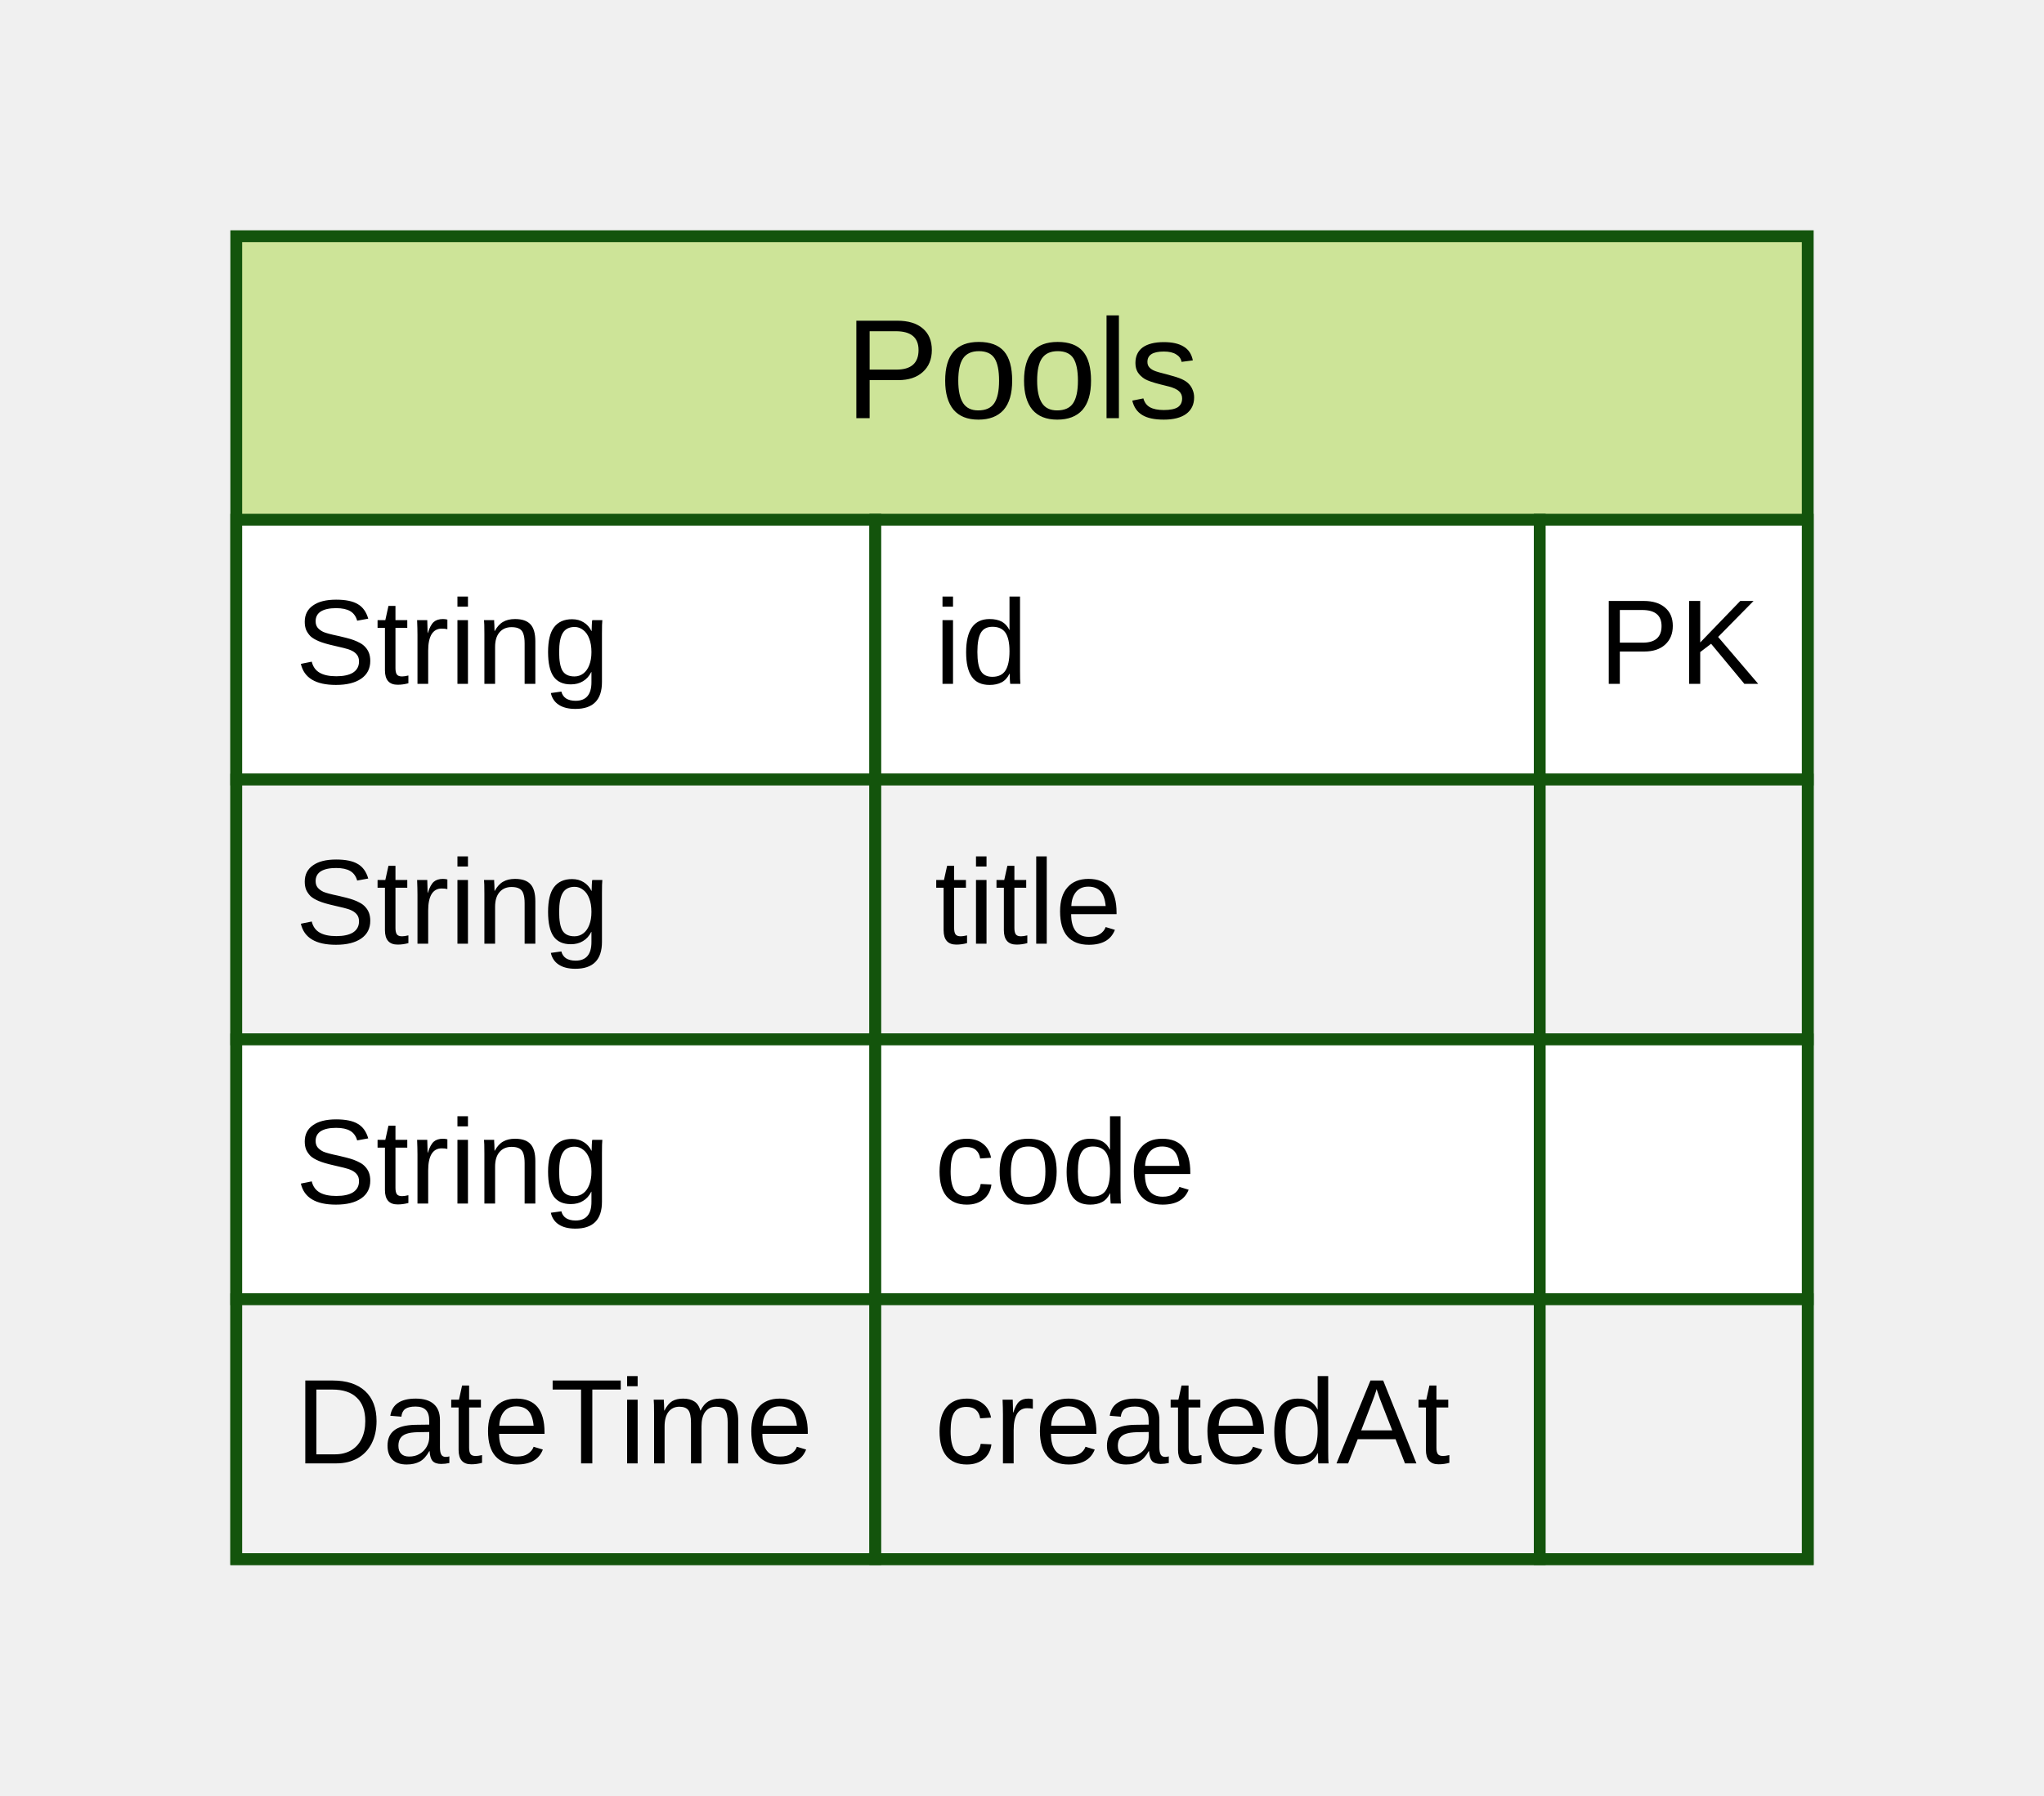
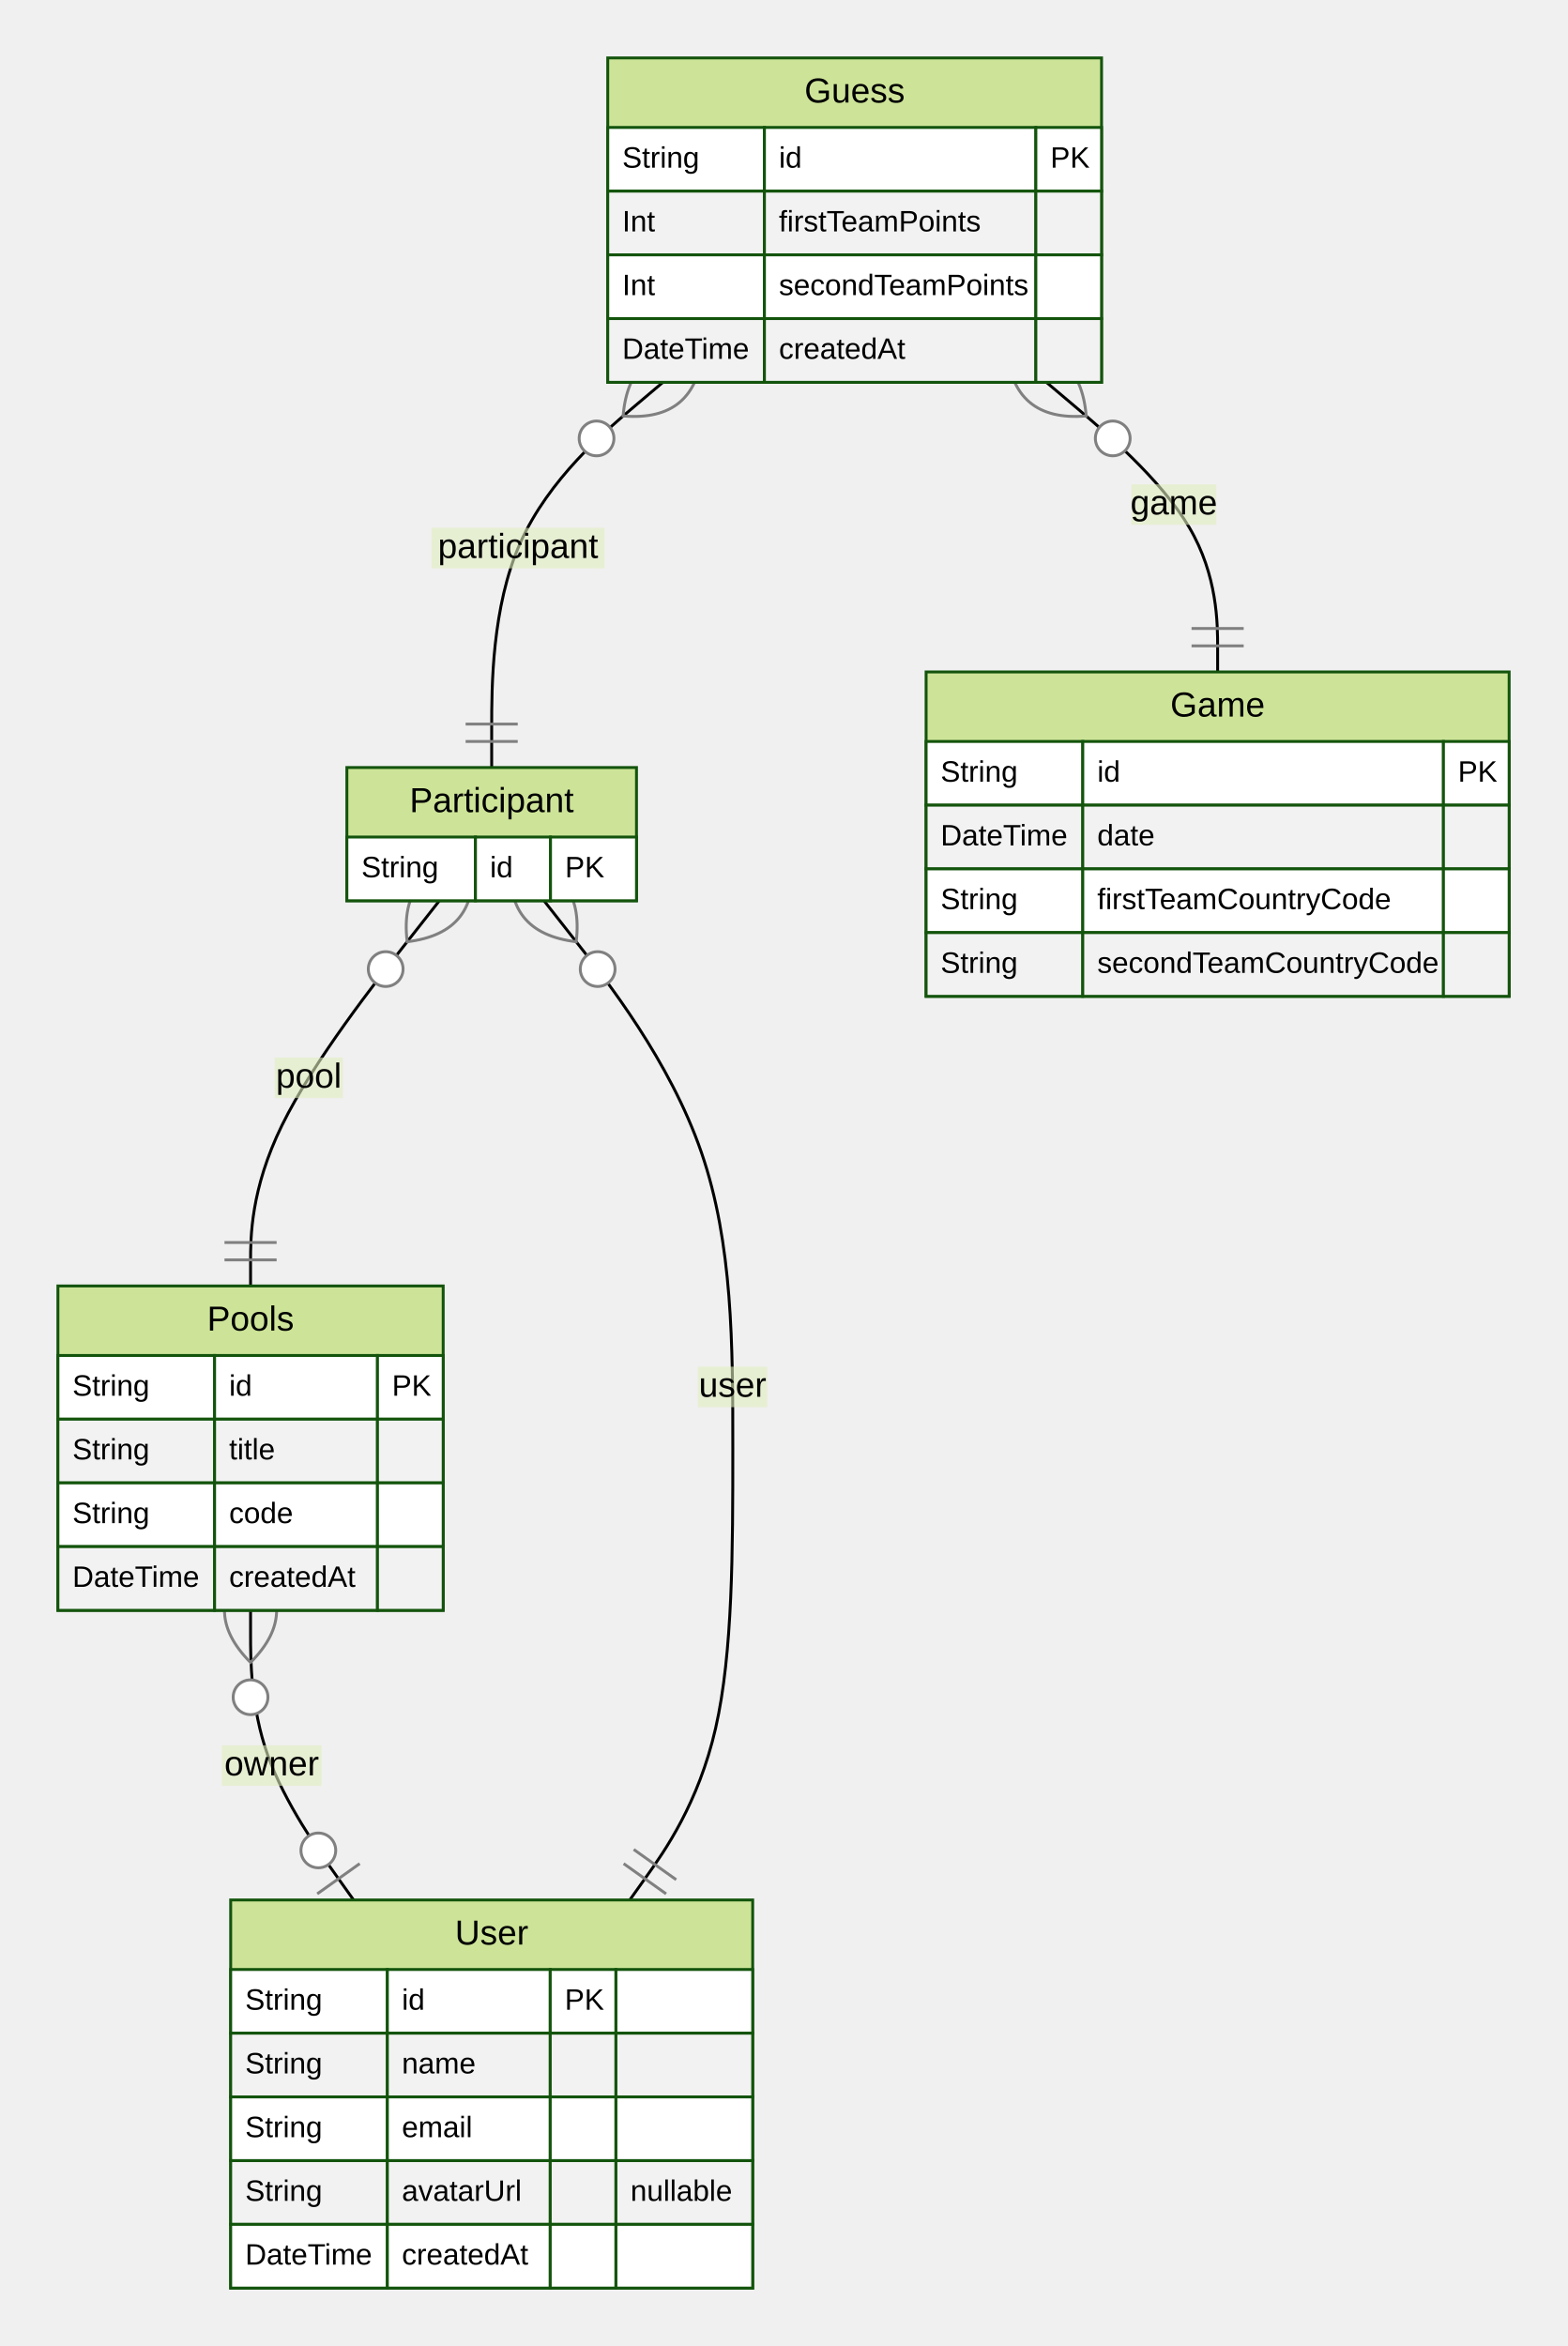
- <svg xmlns="http://www.w3.org/2000/svg" aria-labelledby="chart-title-mermaid-0 chart-desc-mermaid-0" role="img" viewBox="0 0 173.026 152" style="max-width: 173.026px; background-color: white;" width="100%" id="mermaid-0">
+ <svg xmlns="http://www.w3.org/2000/svg" aria-labelledby="chart-title-mermaid-0 chart-desc-mermaid-0" role="img" viewBox="0 0 541.082 810" style="max-width: 541.082px; background-color: white;" width="100%" id="mermaid-0">
  <style>#mermaid-0 {font-family:"trebuchet ms",verdana,arial,sans-serif;font-size:16px;fill:#000000;}#mermaid-0 .error-icon{fill:#552222;}#mermaid-0 .error-text{fill:#552222;stroke:#552222;}#mermaid-0 .edge-thickness-normal{stroke-width:2px;}#mermaid-0 .edge-thickness-thick{stroke-width:3.5px;}#mermaid-0 .edge-pattern-solid{stroke-dasharray:0;}#mermaid-0 .edge-pattern-dashed{stroke-dasharray:3;}#mermaid-0 .edge-pattern-dotted{stroke-dasharray:2;}#mermaid-0 .marker{fill:#000000;stroke:#000000;}#mermaid-0 .marker.cross{stroke:#000000;}#mermaid-0 svg{font-family:"trebuchet ms",verdana,arial,sans-serif;font-size:16px;}#mermaid-0 .entityBox{fill:#cde498;stroke:#13540c;}#mermaid-0 .attributeBoxOdd{fill:#ffffff;stroke:#13540c;}#mermaid-0 .attributeBoxEven{fill:#f2f2f2;stroke:#13540c;}#mermaid-0 .relationshipLabelBox{fill:hsl(78.158, 58.462%, 84.51%);opacity:0.7;background-color:hsl(78.158, 58.462%, 84.51%);}#mermaid-0 .relationshipLabelBox rect{opacity:0.5;}#mermaid-0 .relationshipLine{stroke:#000000;}#mermaid-0 :root{--mermaid-font-family:"trebuchet ms",verdana,arial,sans-serif;}</style>
  <g />
  <defs>
    <marker orient="auto" markerHeight="18" markerWidth="18" refY="9" refX="0" id="ONLY_ONE_START">
      <path d="M9,0 L9,18 M15,0 L15,18" fill="none" stroke="gray" />
    </marker>
  </defs>
  <defs>
    <marker orient="auto" markerHeight="18" markerWidth="18" refY="9" refX="18" id="ONLY_ONE_END">
      <path d="M3,0 L3,18 M9,0 L9,18" fill="none" stroke="gray" />
    </marker>
  </defs>
  <defs>
    <marker orient="auto" markerHeight="18" markerWidth="30" refY="9" refX="0" id="ZERO_OR_ONE_START">
      <circle r="6" cy="9" cx="21" fill="white" stroke="gray" />
      <path d="M9,0 L9,18" fill="none" stroke="gray" />
    </marker>
  </defs>
  <defs>
    <marker orient="auto" markerHeight="18" markerWidth="30" refY="9" refX="30" id="ZERO_OR_ONE_END">
      <circle r="6" cy="9" cx="9" fill="white" stroke="gray" />
      <path d="M21,0 L21,18" fill="none" stroke="gray" />
    </marker>
  </defs>
  <defs>
    <marker orient="auto" markerHeight="36" markerWidth="45" refY="18" refX="18" id="ONE_OR_MORE_START">
      <path d="M0,18 Q 18,0 36,18 Q 18,36 0,18 M42,9 L42,27" fill="none" stroke="gray" />
    </marker>
  </defs>
  <defs>
    <marker orient="auto" markerHeight="36" markerWidth="45" refY="18" refX="27" id="ONE_OR_MORE_END">
      <path d="M3,9 L3,27 M9,18 Q27,0 45,18 Q27,36 9,18" fill="none" stroke="gray" />
    </marker>
  </defs>
  <defs>
    <marker orient="auto" markerHeight="36" markerWidth="57" refY="18" refX="18" id="ZERO_OR_MORE_START">
      <circle r="6" cy="18" cx="48" fill="white" stroke="gray" />
      <path d="M0,18 Q18,0 36,18 Q18,36 0,18" fill="none" stroke="gray" />
    </marker>
  </defs>
  <defs>
    <marker orient="auto" markerHeight="36" markerWidth="57" refY="18" refX="39" id="ZERO_OR_MORE_END">
      <circle r="6" cy="18" cx="9" fill="white" stroke="gray" />
      <path d="M21,18 Q39,0 57,18 Q39,36 21,18" fill="none" stroke="gray" />
    </marker>
  </defs>
-   <g transform="translate(20,20 )" id="Pools">
+   <path marker-start="url(#ZERO_OR_MORE_START)" marker-end="url(#ZERO_OR_ONE_END)" fill="none" stroke="gray" d="M86.513,556L86.513,564.333C86.513,572.667,86.513,589.333,92.443,606C98.373,622.667,110.233,639.333,116.163,647.667L122.093,656" class="er relationshipLine" />
+   <path marker-start="url(#ZERO_OR_MORE_START)" marker-end="url(#ONLY_ONE_END)" fill="none" stroke="gray" d="M187.835,311L198.7,324.833C209.565,338.667,231.296,366.333,242.161,397.833C253.026,429.333,253.026,464.667,253.026,500C253.026,535.333,253.026,570.667,247.096,596.667C241.167,622.667,229.307,639.333,223.377,647.667L217.447,656" class="er relationshipLine" />
+   <path marker-start="url(#ZERO_OR_MORE_START)" marker-end="url(#ONLY_ONE_END)" fill="none" stroke="gray" d="M151.705,311L140.839,324.833C129.974,338.667,108.244,366.333,97.378,388.5C86.513,410.667,86.513,427.333,86.513,435.667L86.513,444" class="er relationshipLine" />
+   <path marker-start="url(#ZERO_OR_MORE_START)" marker-end="url(#ONLY_ONE_END)" fill="none" stroke="gray" d="M228.887,132L219.034,140.333C209.181,148.667,189.476,165.333,179.623,187.5C169.77,209.667,169.77,237.333,169.77,251.167L169.77,265" class="er relationshipLine" />
+   <path marker-start="url(#ZERO_OR_MORE_START)" marker-end="url(#ONLY_ONE_END)" fill="none" stroke="gray" d="M361.309,132L371.162,140.333C381.015,148.667,400.72,165.333,410.573,182C420.426,198.667,420.426,215.333,420.426,223.667L420.426,232" class="er relationshipLine" />
+   <g transform="translate(20,444 )" id="Pools">
    <rect height="112" width="133.026" y="0" x="0" stroke="gray" fill-opacity="100%" fill="honeydew" class="er entityBox" />
    <text transform="translate(66.51321,12)" style="font-family: &quot;trebuchet ms&quot;, verdana, arial, sans-serif;; font-size: 12px" text-anchor="middle" dominant-baseline="middle" y="0" x="0" id="entity-Pools" class="er entityLabel">Pools</text>
    <rect height="22" width="54.096" y="24" x="0" stroke="gray" fill-opacity="100%" fill="honeydew" class="er attributeBoxOdd" />
    <text transform="translate(5,35)" style="font-family: &quot;trebuchet ms&quot;, verdana, arial, sans-serif;; font-size: 10.2px" text-anchor="left" dominant-baseline="middle" y="0" x="0" id="entity-Pools-attr-1-type" class="er entityLabel">String</text>
    <rect height="22" width="56.243" y="24" x="54.096" stroke="gray" fill-opacity="100%" fill="honeydew" class="er attributeBoxOdd" />
    <text transform="translate(59.09555,35)" style="font-family: &quot;trebuchet ms&quot;, verdana, arial, sans-serif;; font-size: 10.2px" text-anchor="left" dominant-baseline="middle" y="0" x="0" id="entity-Pools-attr-1-name" class="er entityLabel">id</text>
    <rect height="22" width="22.688" y="24" x="110.339" stroke="gray" fill-opacity="100%" fill="honeydew" class="er attributeBoxOdd" />
    <text transform="translate(115.3387,35)" style="font-family: &quot;trebuchet ms&quot;, verdana, arial, sans-serif;; font-size: 10.2px" text-anchor="left" dominant-baseline="middle" y="0" x="0" id="entity-Pools-attr-1-key" class="er entityLabel">PK</text>
    <rect height="22" width="54.096" y="46" x="0" stroke="gray" fill-opacity="100%" fill="honeydew" class="er attributeBoxEven" />
    <text transform="translate(5,57)" style="font-family: &quot;trebuchet ms&quot;, verdana, arial, sans-serif;; font-size: 10.2px" text-anchor="left" dominant-baseline="middle" y="0" x="0" id="entity-Pools-attr-2-type" class="er entityLabel">String</text>
    <rect height="22" width="56.243" y="46" x="54.096" stroke="gray" fill-opacity="100%" fill="honeydew" class="er attributeBoxEven" />
    <text transform="translate(59.09555,57)" style="font-family: &quot;trebuchet ms&quot;, verdana, arial, sans-serif;; font-size: 10.2px" text-anchor="left" dominant-baseline="middle" y="0" x="0" id="entity-Pools-attr-2-name" class="er entityLabel">title</text>
    <rect height="22" width="22.688" y="46" x="110.339" stroke="gray" fill-opacity="100%" fill="honeydew" class="er attributeBoxEven" />
    <text transform="translate(115.3387,57)" style="font-family: &quot;trebuchet ms&quot;, verdana, arial, sans-serif;; font-size: 10.2px" text-anchor="left" dominant-baseline="middle" y="0" x="0" id="entity-Pools-attr-2-key" class="er entityLabel" />
    <rect height="22" width="54.096" y="68" x="0" stroke="gray" fill-opacity="100%" fill="honeydew" class="er attributeBoxOdd" />
    <text transform="translate(5,79)" style="font-family: &quot;trebuchet ms&quot;, verdana, arial, sans-serif;; font-size: 10.2px" text-anchor="left" dominant-baseline="middle" y="0" x="0" id="entity-Pools-attr-3-type" class="er entityLabel">String</text>
    <rect height="22" width="56.243" y="68" x="54.096" stroke="gray" fill-opacity="100%" fill="honeydew" class="er attributeBoxOdd" />
    <text transform="translate(59.09555,79)" style="font-family: &quot;trebuchet ms&quot;, verdana, arial, sans-serif;; font-size: 10.2px" text-anchor="left" dominant-baseline="middle" y="0" x="0" id="entity-Pools-attr-3-name" class="er entityLabel">code</text>
    <rect height="22" width="22.688" y="68" x="110.339" stroke="gray" fill-opacity="100%" fill="honeydew" class="er attributeBoxOdd" />
    <text transform="translate(115.3387,79)" style="font-family: &quot;trebuchet ms&quot;, verdana, arial, sans-serif;; font-size: 10.2px" text-anchor="left" dominant-baseline="middle" y="0" x="0" id="entity-Pools-attr-3-key" class="er entityLabel" />
    <rect height="22" width="54.096" y="90" x="0" stroke="gray" fill-opacity="100%" fill="honeydew" class="er attributeBoxEven" />
    <text transform="translate(5,101)" style="font-family: &quot;trebuchet ms&quot;, verdana, arial, sans-serif;; font-size: 10.2px" text-anchor="left" dominant-baseline="middle" y="0" x="0" id="entity-Pools-attr-4-type" class="er entityLabel">DateTime</text>
    <rect height="22" width="56.243" y="90" x="54.096" stroke="gray" fill-opacity="100%" fill="honeydew" class="er attributeBoxEven" />
    <text transform="translate(59.09555,101)" style="font-family: &quot;trebuchet ms&quot;, verdana, arial, sans-serif;; font-size: 10.2px" text-anchor="left" dominant-baseline="middle" y="0" x="0" id="entity-Pools-attr-4-name" class="er entityLabel">createdAt</text>
    <rect height="22" width="22.688" y="90" x="110.339" stroke="gray" fill-opacity="100%" fill="honeydew" class="er attributeBoxEven" />
    <text transform="translate(115.3387,101)" style="font-family: &quot;trebuchet ms&quot;, verdana, arial, sans-serif;; font-size: 10.2px" text-anchor="left" dominant-baseline="middle" y="0" x="0" id="entity-Pools-attr-4-key" class="er entityLabel" />
  </g>
+   <g transform="translate(79.65034,656 )" id="User">
+     <rect height="134" width="180.239" y="0" x="0" stroke="gray" fill-opacity="100%" fill="honeydew" class="er entityBox" />
+     <text transform="translate(90.11948,12)" style="font-family: &quot;trebuchet ms&quot;, verdana, arial, sans-serif;; font-size: 12px" text-anchor="middle" dominant-baseline="middle" y="0" x="0" id="entity-User" class="er entityLabel">User</text>
+     <rect height="22" width="54.096" y="24" x="0" stroke="gray" fill-opacity="100%" fill="honeydew" class="er attributeBoxOdd" />
+     <text transform="translate(5,35)" style="font-family: &quot;trebuchet ms&quot;, verdana, arial, sans-serif;; font-size: 10.2px" text-anchor="left" dominant-baseline="middle" y="0" x="0" id="entity-User-attr-1-type" class="er entityLabel">String</text>
+     <rect height="22" width="56.243" y="24" x="54.096" stroke="gray" fill-opacity="100%" fill="honeydew" class="er attributeBoxOdd" />
+     <text transform="translate(59.09555,35)" style="font-family: &quot;trebuchet ms&quot;, verdana, arial, sans-serif;; font-size: 10.2px" text-anchor="left" dominant-baseline="middle" y="0" x="0" id="entity-User-attr-1-name" class="er entityLabel">id</text>
+     <rect height="22" width="22.688" y="24" x="110.339" stroke="gray" fill-opacity="100%" fill="honeydew" class="er attributeBoxOdd" />
+     <text transform="translate(115.3387,35)" style="font-family: &quot;trebuchet ms&quot;, verdana, arial, sans-serif;; font-size: 10.2px" text-anchor="left" dominant-baseline="middle" y="0" x="0" id="entity-User-attr-1-key" class="er entityLabel">PK</text>
+     <rect height="22" width="47.213" y="24" x="133.026" stroke="gray" fill-opacity="100%" fill="honeydew" class="er attributeBoxOdd" />
+     <text transform="translate(138.0264,35)" style="font-family: &quot;trebuchet ms&quot;, verdana, arial, sans-serif;; font-size: 10.2px" text-anchor="left" dominant-baseline="middle" y="0" x="0" id="entity-User-attr-1-comment" class="er entityLabel" />
+     <rect height="22" width="54.096" y="46" x="0" stroke="gray" fill-opacity="100%" fill="honeydew" class="er attributeBoxEven" />
+     <text transform="translate(5,57)" style="font-family: &quot;trebuchet ms&quot;, verdana, arial, sans-serif;; font-size: 10.2px" text-anchor="left" dominant-baseline="middle" y="0" x="0" id="entity-User-attr-2-type" class="er entityLabel">String</text>
+     <rect height="22" width="56.243" y="46" x="54.096" stroke="gray" fill-opacity="100%" fill="honeydew" class="er attributeBoxEven" />
+     <text transform="translate(59.09555,57)" style="font-family: &quot;trebuchet ms&quot;, verdana, arial, sans-serif;; font-size: 10.2px" text-anchor="left" dominant-baseline="middle" y="0" x="0" id="entity-User-attr-2-name" class="er entityLabel">name</text>
+     <rect height="22" width="22.688" y="46" x="110.339" stroke="gray" fill-opacity="100%" fill="honeydew" class="er attributeBoxEven" />
+     <text transform="translate(115.3387,57)" style="font-family: &quot;trebuchet ms&quot;, verdana, arial, sans-serif;; font-size: 10.2px" text-anchor="left" dominant-baseline="middle" y="0" x="0" id="entity-User-attr-2-key" class="er entityLabel" />
+     <rect height="22" width="47.213" y="46" x="133.026" stroke="gray" fill-opacity="100%" fill="honeydew" class="er attributeBoxEven" />
+     <text transform="translate(138.0264,57)" style="font-family: &quot;trebuchet ms&quot;, verdana, arial, sans-serif;; font-size: 10.2px" text-anchor="left" dominant-baseline="middle" y="0" x="0" id="entity-User-attr-2-comment" class="er entityLabel" />
+     <rect height="22" width="54.096" y="68" x="0" stroke="gray" fill-opacity="100%" fill="honeydew" class="er attributeBoxOdd" />
+     <text transform="translate(5,79)" style="font-family: &quot;trebuchet ms&quot;, verdana, arial, sans-serif;; font-size: 10.2px" text-anchor="left" dominant-baseline="middle" y="0" x="0" id="entity-User-attr-3-type" class="er entityLabel">String</text>
+     <rect height="22" width="56.243" y="68" x="54.096" stroke="gray" fill-opacity="100%" fill="honeydew" class="er attributeBoxOdd" />
+     <text transform="translate(59.09555,79)" style="font-family: &quot;trebuchet ms&quot;, verdana, arial, sans-serif;; font-size: 10.2px" text-anchor="left" dominant-baseline="middle" y="0" x="0" id="entity-User-attr-3-name" class="er entityLabel">email</text>
+     <rect height="22" width="22.688" y="68" x="110.339" stroke="gray" fill-opacity="100%" fill="honeydew" class="er attributeBoxOdd" />
+     <text transform="translate(115.3387,79)" style="font-family: &quot;trebuchet ms&quot;, verdana, arial, sans-serif;; font-size: 10.2px" text-anchor="left" dominant-baseline="middle" y="0" x="0" id="entity-User-attr-3-key" class="er entityLabel" />
+     <rect height="22" width="47.213" y="68" x="133.026" stroke="gray" fill-opacity="100%" fill="honeydew" class="er attributeBoxOdd" />
+     <text transform="translate(138.0264,79)" style="font-family: &quot;trebuchet ms&quot;, verdana, arial, sans-serif;; font-size: 10.2px" text-anchor="left" dominant-baseline="middle" y="0" x="0" id="entity-User-attr-3-comment" class="er entityLabel" />
+     <rect height="22" width="54.096" y="90" x="0" stroke="gray" fill-opacity="100%" fill="honeydew" class="er attributeBoxEven" />
+     <text transform="translate(5,101)" style="font-family: &quot;trebuchet ms&quot;, verdana, arial, sans-serif;; font-size: 10.2px" text-anchor="left" dominant-baseline="middle" y="0" x="0" id="entity-User-attr-4-type" class="er entityLabel">String</text>
+     <rect height="22" width="56.243" y="90" x="54.096" stroke="gray" fill-opacity="100%" fill="honeydew" class="er attributeBoxEven" />
+     <text transform="translate(59.09555,101)" style="font-family: &quot;trebuchet ms&quot;, verdana, arial, sans-serif;; font-size: 10.2px" text-anchor="left" dominant-baseline="middle" y="0" x="0" id="entity-User-attr-4-name" class="er entityLabel">avatarUrl</text>
+     <rect height="22" width="22.688" y="90" x="110.339" stroke="gray" fill-opacity="100%" fill="honeydew" class="er attributeBoxEven" />
+     <text transform="translate(115.3387,101)" style="font-family: &quot;trebuchet ms&quot;, verdana, arial, sans-serif;; font-size: 10.2px" text-anchor="left" dominant-baseline="middle" y="0" x="0" id="entity-User-attr-4-key" class="er entityLabel" />
+     <rect height="22" width="47.213" y="90" x="133.026" stroke="gray" fill-opacity="100%" fill="honeydew" class="er attributeBoxEven" />
+     <text transform="translate(138.0264,101)" style="font-family: &quot;trebuchet ms&quot;, verdana, arial, sans-serif;; font-size: 10.2px" text-anchor="left" dominant-baseline="middle" y="0" x="0" id="entity-User-attr-4-comment" class="er entityLabel">nullable</text>
+     <rect height="22" width="54.096" y="112" x="0" stroke="gray" fill-opacity="100%" fill="honeydew" class="er attributeBoxOdd" />
+     <text transform="translate(5,123)" style="font-family: &quot;trebuchet ms&quot;, verdana, arial, sans-serif;; font-size: 10.2px" text-anchor="left" dominant-baseline="middle" y="0" x="0" id="entity-User-attr-5-type" class="er entityLabel">DateTime</text>
+     <rect height="22" width="56.243" y="112" x="54.096" stroke="gray" fill-opacity="100%" fill="honeydew" class="er attributeBoxOdd" />
+     <text transform="translate(59.09555,123)" style="font-family: &quot;trebuchet ms&quot;, verdana, arial, sans-serif;; font-size: 10.2px" text-anchor="left" dominant-baseline="middle" y="0" x="0" id="entity-User-attr-5-name" class="er entityLabel">createdAt</text>
+     <rect height="22" width="22.688" y="112" x="110.339" stroke="gray" fill-opacity="100%" fill="honeydew" class="er attributeBoxOdd" />
+     <text transform="translate(115.3387,123)" style="font-family: &quot;trebuchet ms&quot;, verdana, arial, sans-serif;; font-size: 10.2px" text-anchor="left" dominant-baseline="middle" y="0" x="0" id="entity-User-attr-5-key" class="er entityLabel" />
+     <rect height="22" width="47.213" y="112" x="133.026" stroke="gray" fill-opacity="100%" fill="honeydew" class="er attributeBoxOdd" />
+     <text transform="translate(138.0264,123)" style="font-family: &quot;trebuchet ms&quot;, verdana, arial, sans-serif;; font-size: 10.2px" text-anchor="left" dominant-baseline="middle" y="0" x="0" id="entity-User-attr-5-comment" class="er entityLabel" />
+   </g>
+   <g transform="translate(119.7698,265 )" id="Participant">
+     <rect height="46" width="100" y="0" x="0" stroke="gray" fill-opacity="100%" fill="honeydew" class="er entityBox" />
+     <text transform="translate(50,12)" style="font-family: &quot;trebuchet ms&quot;, verdana, arial, sans-serif;; font-size: 12px" text-anchor="middle" dominant-baseline="middle" y="0" x="0" id="entity-Participant" class="er entityLabel">Participant</text>
+     <rect height="22" width="44.399" y="24" x="0" stroke="gray" fill-opacity="100%" fill="honeydew" class="er attributeBoxOdd" />
+     <text transform="translate(5,35)" style="font-family: &quot;trebuchet ms&quot;, verdana, arial, sans-serif;; font-size: 10.2px" text-anchor="left" dominant-baseline="middle" y="0" x="0" id="entity-Participant-attr-1-type" class="er entityLabel">String</text>
+     <rect height="22" width="25.911" y="24" x="44.399" stroke="gray" fill-opacity="100%" fill="honeydew" class="er attributeBoxOdd" />
+     <text transform="translate(49.39862,35)" style="font-family: &quot;trebuchet ms&quot;, verdana, arial, sans-serif;; font-size: 10.2px" text-anchor="left" dominant-baseline="middle" y="0" x="0" id="entity-Participant-attr-1-name" class="er entityLabel">id</text>
+     <rect height="22" width="29.69" y="24" x="70.31" stroke="gray" fill-opacity="100%" fill="honeydew" class="er attributeBoxOdd" />
+     <text transform="translate(75.30976,35)" style="font-family: &quot;trebuchet ms&quot;, verdana, arial, sans-serif;; font-size: 10.2px" text-anchor="left" dominant-baseline="middle" y="0" x="0" id="entity-Participant-attr-1-key" class="er entityLabel">PK</text>
+   </g>
+   <g transform="translate(319.7698,232 )" id="Game">
+     <rect height="112" width="201.312" y="0" x="0" stroke="gray" fill-opacity="100%" fill="honeydew" class="er entityBox" />
+     <text transform="translate(100.6562,12)" style="font-family: &quot;trebuchet ms&quot;, verdana, arial, sans-serif;; font-size: 12px" text-anchor="middle" dominant-baseline="middle" y="0" x="0" id="entity-Game" class="er entityLabel">Game</text>
+     <rect height="22" width="54.096" y="24" x="0" stroke="gray" fill-opacity="100%" fill="honeydew" class="er attributeBoxOdd" />
+     <text transform="translate(5,35)" style="font-family: &quot;trebuchet ms&quot;, verdana, arial, sans-serif;; font-size: 10.2px" text-anchor="left" dominant-baseline="middle" y="0" x="0" id="entity-Game-attr-1-type" class="er entityLabel">String</text>
+     <rect height="22" width="124.529" y="24" x="54.096" stroke="gray" fill-opacity="100%" fill="honeydew" class="er attributeBoxOdd" />
+     <text transform="translate(59.09555,35)" style="font-family: &quot;trebuchet ms&quot;, verdana, arial, sans-serif;; font-size: 10.2px" text-anchor="left" dominant-baseline="middle" y="0" x="0" id="entity-Game-attr-1-name" class="er entityLabel">id</text>
+     <rect height="22" width="22.688" y="24" x="178.625" stroke="gray" fill-opacity="100%" fill="honeydew" class="er attributeBoxOdd" />
+     <text transform="translate(183.6248,35)" style="font-family: &quot;trebuchet ms&quot;, verdana, arial, sans-serif;; font-size: 10.2px" text-anchor="left" dominant-baseline="middle" y="0" x="0" id="entity-Game-attr-1-key" class="er entityLabel">PK</text>
+     <rect height="22" width="54.096" y="46" x="0" stroke="gray" fill-opacity="100%" fill="honeydew" class="er attributeBoxEven" />
+     <text transform="translate(5,57)" style="font-family: &quot;trebuchet ms&quot;, verdana, arial, sans-serif;; font-size: 10.2px" text-anchor="left" dominant-baseline="middle" y="0" x="0" id="entity-Game-attr-2-type" class="er entityLabel">DateTime</text>
+     <rect height="22" width="124.529" y="46" x="54.096" stroke="gray" fill-opacity="100%" fill="honeydew" class="er attributeBoxEven" />
+     <text transform="translate(59.09555,57)" style="font-family: &quot;trebuchet ms&quot;, verdana, arial, sans-serif;; font-size: 10.2px" text-anchor="left" dominant-baseline="middle" y="0" x="0" id="entity-Game-attr-2-name" class="er entityLabel">date</text>
+     <rect height="22" width="22.688" y="46" x="178.625" stroke="gray" fill-opacity="100%" fill="honeydew" class="er attributeBoxEven" />
+     <text transform="translate(183.6248,57)" style="font-family: &quot;trebuchet ms&quot;, verdana, arial, sans-serif;; font-size: 10.2px" text-anchor="left" dominant-baseline="middle" y="0" x="0" id="entity-Game-attr-2-key" class="er entityLabel" />
+     <rect height="22" width="54.096" y="68" x="0" stroke="gray" fill-opacity="100%" fill="honeydew" class="er attributeBoxOdd" />
+     <text transform="translate(5,79)" style="font-family: &quot;trebuchet ms&quot;, verdana, arial, sans-serif;; font-size: 10.2px" text-anchor="left" dominant-baseline="middle" y="0" x="0" id="entity-Game-attr-3-type" class="er entityLabel">String</text>
+     <rect height="22" width="124.529" y="68" x="54.096" stroke="gray" fill-opacity="100%" fill="honeydew" class="er attributeBoxOdd" />
+     <text transform="translate(59.09555,79)" style="font-family: &quot;trebuchet ms&quot;, verdana, arial, sans-serif;; font-size: 10.2px" text-anchor="left" dominant-baseline="middle" y="0" x="0" id="entity-Game-attr-3-name" class="er entityLabel">firstTeamCountryCode</text>
+     <rect height="22" width="22.688" y="68" x="178.625" stroke="gray" fill-opacity="100%" fill="honeydew" class="er attributeBoxOdd" />
+     <text transform="translate(183.6248,79)" style="font-family: &quot;trebuchet ms&quot;, verdana, arial, sans-serif;; font-size: 10.2px" text-anchor="left" dominant-baseline="middle" y="0" x="0" id="entity-Game-attr-3-key" class="er entityLabel" />
+     <rect height="22" width="54.096" y="90" x="0" stroke="gray" fill-opacity="100%" fill="honeydew" class="er attributeBoxEven" />
+     <text transform="translate(5,101)" style="font-family: &quot;trebuchet ms&quot;, verdana, arial, sans-serif;; font-size: 10.2px" text-anchor="left" dominant-baseline="middle" y="0" x="0" id="entity-Game-attr-4-type" class="er entityLabel">String</text>
+     <rect height="22" width="124.529" y="90" x="54.096" stroke="gray" fill-opacity="100%" fill="honeydew" class="er attributeBoxEven" />
+     <text transform="translate(59.09555,101)" style="font-family: &quot;trebuchet ms&quot;, verdana, arial, sans-serif;; font-size: 10.2px" text-anchor="left" dominant-baseline="middle" y="0" x="0" id="entity-Game-attr-4-name" class="er entityLabel">secondTeamCountryCode</text>
+     <rect height="22" width="22.688" y="90" x="178.625" stroke="gray" fill-opacity="100%" fill="honeydew" class="er attributeBoxEven" />
+     <text transform="translate(183.6248,101)" style="font-family: &quot;trebuchet ms&quot;, verdana, arial, sans-serif;; font-size: 10.2px" text-anchor="left" dominant-baseline="middle" y="0" x="0" id="entity-Game-attr-4-key" class="er entityLabel" />
+   </g>
+   <g transform="translate(209.8457,20 )" id="Guess">
+     <rect height="112" width="170.504" y="0" x="0" stroke="gray" fill-opacity="100%" fill="honeydew" class="er entityBox" />
+     <text transform="translate(85.2522,12)" style="font-family: &quot;trebuchet ms&quot;, verdana, arial, sans-serif;; font-size: 12px" text-anchor="middle" dominant-baseline="middle" y="0" x="0" id="entity-Guess" class="er entityLabel">Guess</text>
+     <rect height="22" width="54.096" y="24" x="0" stroke="gray" fill-opacity="100%" fill="honeydew" class="er attributeBoxOdd" />
+     <text transform="translate(5,35)" style="font-family: &quot;trebuchet ms&quot;, verdana, arial, sans-serif;; font-size: 10.2px" text-anchor="left" dominant-baseline="middle" y="0" x="0" id="entity-Guess-attr-1-type" class="er entityLabel">String</text>
+     <rect height="22" width="93.721" y="24" x="54.096" stroke="gray" fill-opacity="100%" fill="honeydew" class="er attributeBoxOdd" />
+     <text transform="translate(59.09555,35)" style="font-family: &quot;trebuchet ms&quot;, verdana, arial, sans-serif;; font-size: 10.2px" text-anchor="left" dominant-baseline="middle" y="0" x="0" id="entity-Guess-attr-1-name" class="er entityLabel">id</text>
+     <rect height="22" width="22.688" y="24" x="147.817" stroke="gray" fill-opacity="100%" fill="honeydew" class="er attributeBoxOdd" />
+     <text transform="translate(152.8167,35)" style="font-family: &quot;trebuchet ms&quot;, verdana, arial, sans-serif;; font-size: 10.2px" text-anchor="left" dominant-baseline="middle" y="0" x="0" id="entity-Guess-attr-1-key" class="er entityLabel">PK</text>
+     <rect height="22" width="54.096" y="46" x="0" stroke="gray" fill-opacity="100%" fill="honeydew" class="er attributeBoxEven" />
+     <text transform="translate(5,57)" style="font-family: &quot;trebuchet ms&quot;, verdana, arial, sans-serif;; font-size: 10.2px" text-anchor="left" dominant-baseline="middle" y="0" x="0" id="entity-Guess-attr-2-type" class="er entityLabel">Int</text>
+     <rect height="22" width="93.721" y="46" x="54.096" stroke="gray" fill-opacity="100%" fill="honeydew" class="er attributeBoxEven" />
+     <text transform="translate(59.09555,57)" style="font-family: &quot;trebuchet ms&quot;, verdana, arial, sans-serif;; font-size: 10.2px" text-anchor="left" dominant-baseline="middle" y="0" x="0" id="entity-Guess-attr-2-name" class="er entityLabel">firstTeamPoints</text>
+     <rect height="22" width="22.688" y="46" x="147.817" stroke="gray" fill-opacity="100%" fill="honeydew" class="er attributeBoxEven" />
+     <text transform="translate(152.8167,57)" style="font-family: &quot;trebuchet ms&quot;, verdana, arial, sans-serif;; font-size: 10.2px" text-anchor="left" dominant-baseline="middle" y="0" x="0" id="entity-Guess-attr-2-key" class="er entityLabel" />
+     <rect height="22" width="54.096" y="68" x="0" stroke="gray" fill-opacity="100%" fill="honeydew" class="er attributeBoxOdd" />
+     <text transform="translate(5,79)" style="font-family: &quot;trebuchet ms&quot;, verdana, arial, sans-serif;; font-size: 10.2px" text-anchor="left" dominant-baseline="middle" y="0" x="0" id="entity-Guess-attr-3-type" class="er entityLabel">Int</text>
+     <rect height="22" width="93.721" y="68" x="54.096" stroke="gray" fill-opacity="100%" fill="honeydew" class="er attributeBoxOdd" />
+     <text transform="translate(59.09555,79)" style="font-family: &quot;trebuchet ms&quot;, verdana, arial, sans-serif;; font-size: 10.2px" text-anchor="left" dominant-baseline="middle" y="0" x="0" id="entity-Guess-attr-3-name" class="er entityLabel">secondTeamPoints</text>
+     <rect height="22" width="22.688" y="68" x="147.817" stroke="gray" fill-opacity="100%" fill="honeydew" class="er attributeBoxOdd" />
+     <text transform="translate(152.8167,79)" style="font-family: &quot;trebuchet ms&quot;, verdana, arial, sans-serif;; font-size: 10.2px" text-anchor="left" dominant-baseline="middle" y="0" x="0" id="entity-Guess-attr-3-key" class="er entityLabel" />
+     <rect height="22" width="54.096" y="90" x="0" stroke="gray" fill-opacity="100%" fill="honeydew" class="er attributeBoxEven" />
+     <text transform="translate(5,101)" style="font-family: &quot;trebuchet ms&quot;, verdana, arial, sans-serif;; font-size: 10.2px" text-anchor="left" dominant-baseline="middle" y="0" x="0" id="entity-Guess-attr-4-type" class="er entityLabel">DateTime</text>
+     <rect height="22" width="93.721" y="90" x="54.096" stroke="gray" fill-opacity="100%" fill="honeydew" class="er attributeBoxEven" />
+     <text transform="translate(59.09555,101)" style="font-family: &quot;trebuchet ms&quot;, verdana, arial, sans-serif;; font-size: 10.2px" text-anchor="left" dominant-baseline="middle" y="0" x="0" id="entity-Guess-attr-4-name" class="er entityLabel">createdAt</text>
+     <rect height="22" width="22.688" y="90" x="147.817" stroke="gray" fill-opacity="100%" fill="honeydew" class="er attributeBoxEven" />
+     <text transform="translate(152.8167,101)" style="font-family: &quot;trebuchet ms&quot;, verdana, arial, sans-serif;; font-size: 10.2px" text-anchor="left" dominant-baseline="middle" y="0" x="0" id="entity-Guess-attr-4-key" class="er entityLabel" />
+   </g>
+   <rect fill-opacity="85%" fill="white" height="14" width="34.471" y="602.592" x="76.574" class="er relationshipLabelBox" />
+   <text style="font-family: &quot;trebuchet ms&quot;, verdana, arial, sans-serif;; font-size: 12px" dominant-baseline="middle" text-anchor="middle" y="609.592" x="93.81" id="rel1" class="er relationshipLabel">owner</text>
+   <rect fill-opacity="85%" fill="white" height="14" width="23.959" y="471.862" x="240.96" class="er relationshipLabelBox" />
+   <text style="font-family: &quot;trebuchet ms&quot;, verdana, arial, sans-serif;; font-size: 12px" dominant-baseline="middle" text-anchor="middle" y="478.862" x="252.94" id="rel2" class="er relationshipLabel">user</text>
+   <rect fill-opacity="85%" fill="white" height="14" width="23.564" y="365.133" x="94.824" class="er relationshipLabelBox" />
+   <text style="font-family: &quot;trebuchet ms&quot;, verdana, arial, sans-serif;; font-size: 12px" dominant-baseline="middle" text-anchor="middle" y="372.133" x="106.606" id="rel3" class="er relationshipLabel">pool</text>
+   <rect fill-opacity="85%" fill="white" height="14" width="59.744" y="182.256" x="148.995" class="er relationshipLabelBox" />
+   <text style="font-family: &quot;trebuchet ms&quot;, verdana, arial, sans-serif;; font-size: 12px" dominant-baseline="middle" text-anchor="middle" y="189.256" x="178.867" id="rel4" class="er relationshipLabel">participant</text>
+   <rect fill-opacity="85%" fill="white" height="14" width="29.289" y="167.222" x="390.665" class="er relationshipLabelBox" />
+   <text style="font-family: &quot;trebuchet ms&quot;, verdana, arial, sans-serif;; font-size: 12px" dominant-baseline="middle" text-anchor="middle" y="174.222" x="405.31" id="rel5" class="er relationshipLabel">game</text>
</svg>
